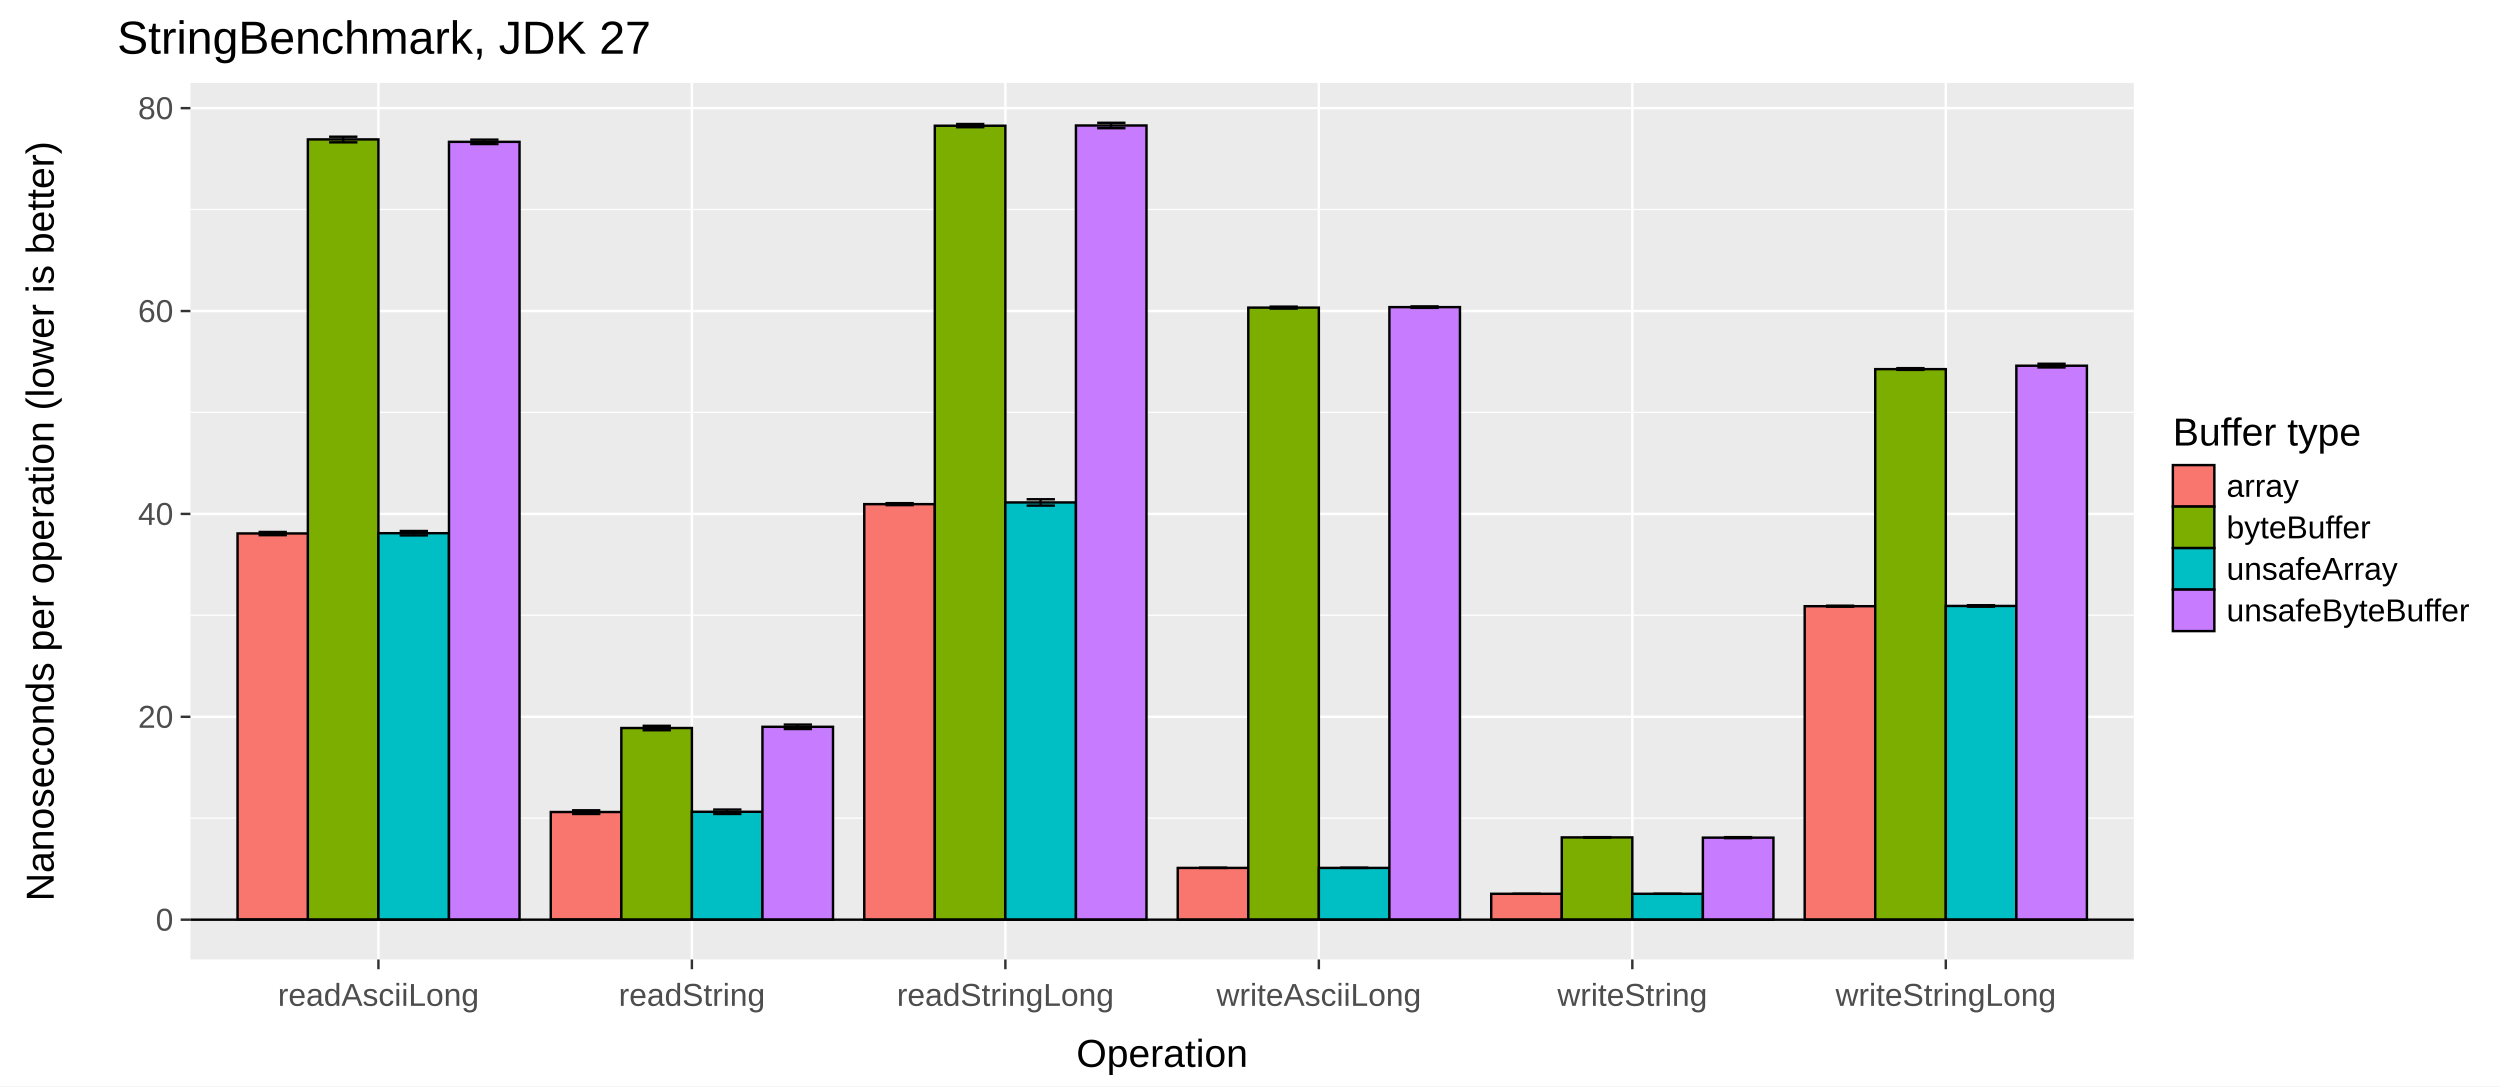
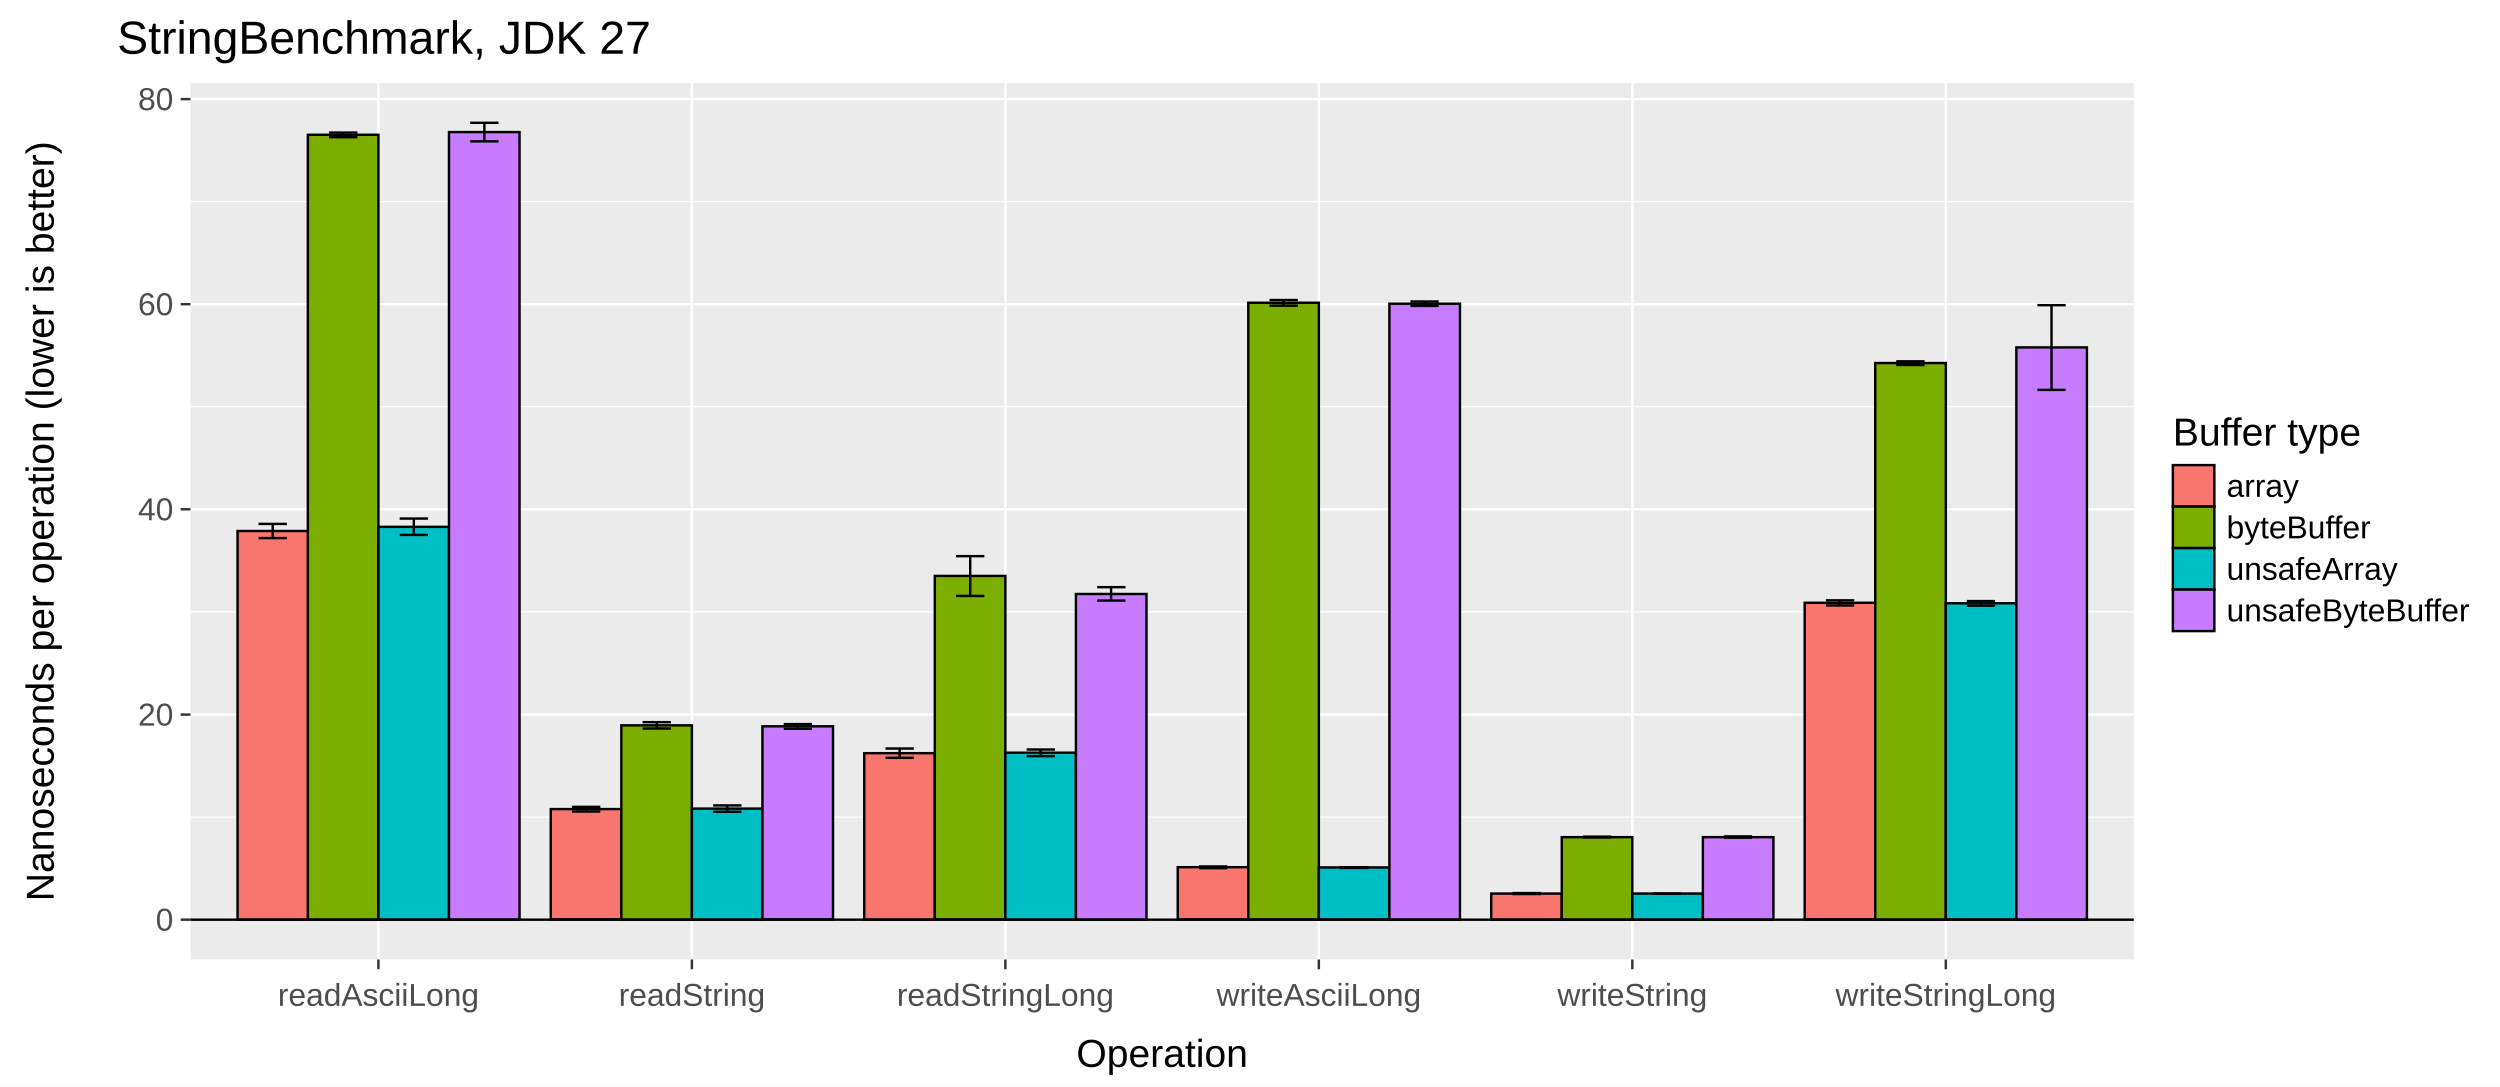
<svg xmlns="http://www.w3.org/2000/svg" width="1024" height="445" viewBox="0 0 1024 445" role="img">
  <style>
text { font-family: Arial, Helvetica, sans-serif; font-size: 13px; fill: #4D4D4D }
.title { font-size: 19px; fill: #000000 }
.axisTitle, .legendTitle { font-size: 16px; fill: #000000 }
.legend { fill: #000000 }
.background { fill: #FFFFFF }
.plot { fill: #EBEBEB }
.grid { stroke: #FFFFFF }
.minor { stroke: #FFFFFF; stroke-width: 0.5 }
.tick { stroke: #333333 }
.bar, .line { stroke: #000000 }
</style>
  <rect class="background" width="1024" height="445" />
  <text class="title" x="48" y="22">StringBenchmark, JDK 27</text>
  <rect class="plot" x="78" y="34" width="796" height="359" />
-   <line class="minor" x1="78" y1="335.1" x2="874" y2="335.1" />
-   <line class="grid" x1="78" y1="293.6" x2="874" y2="293.6" />
-   <line class="minor" x1="78" y1="252.0" x2="874" y2="252.0" />
-   <line class="grid" x1="78" y1="210.5" x2="874" y2="210.5" />
-   <line class="minor" x1="78" y1="168.9" x2="874" y2="168.9" />
-   <line class="grid" x1="78" y1="127.4" x2="874" y2="127.4" />
-   <line class="minor" x1="78" y1="85.8" x2="874" y2="85.8" />
-   <line class="grid" x1="78" y1="44.3" x2="874" y2="44.3" />
+   <line class="minor" x1="78" y1="334.7" x2="874" y2="334.7" />
+   <line class="grid" x1="78" y1="292.7" x2="874" y2="292.7" />
+   <line class="minor" x1="78" y1="250.6" x2="874" y2="250.6" />
+   <line class="grid" x1="78" y1="208.6" x2="874" y2="208.6" />
+   <line class="minor" x1="78" y1="166.6" x2="874" y2="166.6" />
+   <line class="grid" x1="78" y1="124.6" x2="874" y2="124.6" />
+   <line class="minor" x1="78" y1="82.6" x2="874" y2="82.6" />
+   <line class="grid" x1="78" y1="40.6" x2="874" y2="40.6" />
  <line class="tick" x1="74" y1="376.7" x2="78" y2="376.7" />
  <text x="71" y="381.2" text-anchor="end">0</text>
-   <line class="tick" x1="74" y1="293.6" x2="78" y2="293.6" />
-   <text x="71" y="298.1" text-anchor="end">20</text>
-   <line class="tick" x1="74" y1="210.5" x2="78" y2="210.5" />
-   <text x="71" y="215.0" text-anchor="end">40</text>
-   <line class="tick" x1="74" y1="127.4" x2="78" y2="127.4" />
-   <text x="71" y="131.9" text-anchor="end">60</text>
-   <line class="tick" x1="74" y1="44.3" x2="78" y2="44.3" />
-   <text x="71" y="48.8" text-anchor="end">80</text>
+   <line class="tick" x1="74" y1="292.7" x2="78" y2="292.7" />
+   <text x="71" y="297.2" text-anchor="end">20</text>
+   <line class="tick" x1="74" y1="208.6" x2="78" y2="208.6" />
+   <text x="71" y="213.1" text-anchor="end">40</text>
+   <line class="tick" x1="74" y1="124.6" x2="78" y2="124.6" />
+   <text x="71" y="129.1" text-anchor="end">60</text>
+   <line class="tick" x1="74" y1="40.6" x2="78" y2="40.6" />
+   <text x="71" y="45.1" text-anchor="end">80</text>
  <text class="axisTitle" transform="translate(22 213.5) rotate(-90)" text-anchor="middle">Nanoseconds per operation (lower is better)</text>
  <line class="grid" x1="155.0" y1="34" x2="155.0" y2="393" />
  <line class="tick" x1="155.0" y1="393" x2="155.0" y2="397" />
  <text x="155.0" y="412" text-anchor="middle">readAsciiLong</text>
  <line class="grid" x1="283.4" y1="34" x2="283.4" y2="393" />
  <line class="tick" x1="283.4" y1="393" x2="283.4" y2="397" />
  <text x="283.4" y="412" text-anchor="middle">readString</text>
  <line class="grid" x1="411.8" y1="34" x2="411.8" y2="393" />
  <line class="tick" x1="411.8" y1="393" x2="411.8" y2="397" />
  <text x="411.8" y="412" text-anchor="middle">readStringLong</text>
  <line class="grid" x1="540.2" y1="34" x2="540.2" y2="393" />
  <line class="tick" x1="540.2" y1="393" x2="540.2" y2="397" />
  <text x="540.2" y="412" text-anchor="middle">writeAsciiLong</text>
  <line class="grid" x1="668.6" y1="34" x2="668.6" y2="393" />
  <line class="tick" x1="668.6" y1="393" x2="668.6" y2="397" />
  <text x="668.6" y="412" text-anchor="middle">writeString</text>
  <line class="grid" x1="797.0" y1="34" x2="797.0" y2="393" />
  <line class="tick" x1="797.0" y1="393" x2="797.0" y2="397" />
  <text x="797.0" y="412" text-anchor="middle">writeStringLong</text>
  <text class="axisTitle" x="476.0" y="437" text-anchor="middle">Operation</text>
-   <rect class="bar" fill="#F8766D" x="97.3" y="218.5" width="28.9" height="158.1" />
-   <path class="line" fill="none" d="M111.7 219.2V217.9M105.9 219.2h11.6M105.9 217.9h11.6" />
-   <rect class="bar" fill="#7CAE00" x="126.1" y="57.1" width="28.9" height="319.6" />
-   <path class="line" fill="none" d="M140.6 58.3V56.0M134.8 58.3h11.6M134.8 56.0h11.6" />
-   <rect class="bar" fill="#00BFC4" x="155.0" y="218.4" width="28.9" height="158.3" />
-   <path class="line" fill="none" d="M169.5 219.3V217.5M163.7 219.3h11.6M163.7 217.5h11.6" />
-   <rect class="bar" fill="#C77CFF" x="183.9" y="58.1" width="28.9" height="318.6" />
-   <path class="line" fill="none" d="M198.4 59.0V57.2M192.6 59.0h11.6M192.6 57.2h11.6" />
-   <rect class="bar" fill="#F8766D" x="225.6" y="332.6" width="28.9" height="44.0" />
-   <path class="line" fill="none" d="M240.1 333.4V331.9M234.3 333.4h11.6M234.3 331.9h11.6" />
-   <rect class="bar" fill="#7CAE00" x="254.5" y="298.2" width="28.9" height="78.5" />
-   <path class="line" fill="none" d="M269.0 299.1V297.3M263.2 299.1h11.6M263.2 297.3h11.6" />
-   <rect class="bar" fill="#00BFC4" x="283.4" y="332.5" width="28.9" height="44.2" />
-   <path class="line" fill="none" d="M297.9 333.4V331.6M292.1 333.4h11.6M292.1 331.6h11.6" />
-   <rect class="bar" fill="#C77CFF" x="312.3" y="297.7" width="28.9" height="79.0" />
-   <path class="line" fill="none" d="M326.7 298.6V296.8M321.0 298.6h11.6M321.0 296.8h11.6" />
-   <rect class="bar" fill="#F8766D" x="354.0" y="206.5" width="28.9" height="170.2" />
-   <path class="line" fill="none" d="M368.5 206.9V206.1M362.7 206.9h11.6M362.7 206.1h11.6" />
-   <rect class="bar" fill="#7CAE00" x="382.9" y="51.5" width="28.9" height="325.2" />
-   <path class="line" fill="none" d="M397.4 52.1V50.8M391.6 52.1h11.6M391.6 50.8h11.6" />
-   <rect class="bar" fill="#00BFC4" x="411.8" y="205.8" width="28.9" height="170.9" />
-   <path class="line" fill="none" d="M426.2 207.1V204.5M420.5 207.1h11.6M420.5 204.5h11.6" />
-   <rect class="bar" fill="#C77CFF" x="440.7" y="51.4" width="28.9" height="325.3" />
-   <path class="line" fill="none" d="M455.1 52.5V50.3M449.4 52.5h11.6M449.4 50.3h11.6" />
-   <rect class="bar" fill="#F8766D" x="482.4" y="355.5" width="28.9" height="21.2" />
-   <path class="line" fill="none" d="M496.9 355.5V355.4M491.1 355.5h11.6M491.1 355.4h11.6" />
-   <rect class="bar" fill="#7CAE00" x="511.3" y="126.0" width="28.9" height="250.7" />
-   <path class="line" fill="none" d="M525.8 126.4V125.6M520.0 126.4h11.6M520.0 125.6h11.6" />
-   <rect class="bar" fill="#00BFC4" x="540.2" y="355.5" width="28.9" height="21.2" />
-   <path class="line" fill="none" d="M554.6 355.5V355.4M548.9 355.5h11.6M548.9 355.4h11.6" />
-   <rect class="bar" fill="#C77CFF" x="569.1" y="125.8" width="28.9" height="250.9" />
-   <path class="line" fill="none" d="M583.5 126.1V125.5M577.7 126.1h11.6M577.7 125.5h11.6" />
-   <rect class="bar" fill="#F8766D" x="610.8" y="366.1" width="28.9" height="10.6" />
-   <path class="line" fill="none" d="M625.2 366.1V366.1M619.5 366.1h11.6M619.5 366.1h11.6" />
-   <rect class="bar" fill="#7CAE00" x="639.7" y="343.0" width="28.9" height="33.7" />
-   <path class="line" fill="none" d="M654.1 343.1V342.9M648.4 343.1h11.6M648.4 342.9h11.6" />
-   <rect class="bar" fill="#00BFC4" x="668.6" y="366.1" width="28.9" height="10.6" />
-   <path class="line" fill="none" d="M683.0 366.1V366.1M677.2 366.1h11.6M677.2 366.1h11.6" />
-   <rect class="bar" fill="#C77CFF" x="697.5" y="343.1" width="28.9" height="33.6" />
-   <path class="line" fill="none" d="M711.9 343.3V342.9M706.1 343.3h11.6M706.1 342.9h11.6" />
-   <rect class="bar" fill="#F8766D" x="739.2" y="248.3" width="28.9" height="128.4" />
-   <path class="line" fill="none" d="M753.6 248.5V248.1M747.9 248.5h11.6M747.9 248.1h11.6" />
-   <rect class="bar" fill="#7CAE00" x="768.1" y="151.2" width="28.9" height="225.5" />
-   <path class="line" fill="none" d="M782.5 151.5V150.8M776.7 151.5h11.6M776.7 150.8h11.6" />
-   <rect class="bar" fill="#00BFC4" x="797.0" y="248.2" width="28.9" height="128.5" />
-   <path class="line" fill="none" d="M811.4 248.5V247.9M805.6 248.5h11.6M805.6 247.9h11.6" />
-   <rect class="bar" fill="#C77CFF" x="825.9" y="149.8" width="28.9" height="226.9" />
-   <path class="line" fill="none" d="M840.3 150.5V149.0M834.5 150.5h11.6M834.5 149.0h11.6" />
+   <rect class="bar" fill="#F8766D" x="97.3" y="217.5" width="28.9" height="159.2" />
+   <path class="line" fill="none" d="M111.7 220.4V214.6M105.9 220.4h11.6M105.9 214.6h11.6" />
+   <rect class="bar" fill="#7CAE00" x="126.1" y="55.2" width="28.9" height="321.5" />
+   <path class="line" fill="none" d="M140.6 56.2V54.3M134.8 56.2h11.6M134.8 54.3h11.6" />
+   <rect class="bar" fill="#00BFC4" x="155.0" y="215.8" width="28.9" height="160.9" />
+   <path class="line" fill="none" d="M169.5 219.1V212.4M163.7 219.1h11.6M163.7 212.4h11.6" />
+   <rect class="bar" fill="#C77CFF" x="183.9" y="54.1" width="28.9" height="322.6" />
+   <path class="line" fill="none" d="M198.4 57.9V50.3M192.6 57.9h11.6M192.6 50.3h11.6" />
+   <rect class="bar" fill="#F8766D" x="225.6" y="331.4" width="28.9" height="45.2" />
+   <path class="line" fill="none" d="M240.1 332.4V330.5M234.3 332.4h11.6M234.3 330.5h11.6" />
+   <rect class="bar" fill="#7CAE00" x="254.5" y="297.1" width="28.9" height="79.6" />
+   <path class="line" fill="none" d="M269.0 298.4V295.8M263.2 298.4h11.6M263.2 295.8h11.6" />
+   <rect class="bar" fill="#00BFC4" x="283.4" y="331.2" width="28.9" height="45.5" />
+   <path class="line" fill="none" d="M297.9 332.5V329.9M292.1 332.5h11.6M292.1 329.9h11.6" />
+   <rect class="bar" fill="#C77CFF" x="312.3" y="297.5" width="28.9" height="79.1" />
+   <path class="line" fill="none" d="M326.7 298.5V296.6M321.0 298.5h11.6M321.0 296.6h11.6" />
+   <rect class="bar" fill="#F8766D" x="354.0" y="308.5" width="28.9" height="68.2" />
+   <path class="line" fill="none" d="M368.5 310.4V306.6M362.7 310.4h11.6M362.7 306.6h11.6" />
+   <rect class="bar" fill="#7CAE00" x="382.9" y="235.9" width="28.9" height="140.7" />
+   <path class="line" fill="none" d="M397.4 244.1V227.8M391.6 244.1h11.6M391.6 227.8h11.6" />
+   <rect class="bar" fill="#00BFC4" x="411.8" y="308.3" width="28.9" height="68.4" />
+   <path class="line" fill="none" d="M426.2 309.7V307.0M420.5 309.7h11.6M420.5 307.0h11.6" />
+   <rect class="bar" fill="#C77CFF" x="440.7" y="243.3" width="28.9" height="133.4" />
+   <path class="line" fill="none" d="M455.1 246.0V240.5M449.4 246.0h11.6M449.4 240.5h11.6" />
+   <rect class="bar" fill="#F8766D" x="482.4" y="355.2" width="28.9" height="21.4" />
+   <path class="line" fill="none" d="M496.9 355.6V354.9M491.1 355.6h11.6M491.1 354.9h11.6" />
+   <rect class="bar" fill="#7CAE00" x="511.3" y="124.0" width="28.9" height="252.6" />
+   <path class="line" fill="none" d="M525.8 125.2V122.9M520.0 125.2h11.6M520.0 122.9h11.6" />
+   <rect class="bar" fill="#00BFC4" x="540.2" y="355.3" width="28.9" height="21.3" />
+   <path class="line" fill="none" d="M554.6 355.5V355.2M548.9 355.5h11.6M548.9 355.2h11.6" />
+   <rect class="bar" fill="#C77CFF" x="569.1" y="124.4" width="28.9" height="252.3" />
+   <path class="line" fill="none" d="M583.5 125.3V123.5M577.7 125.3h11.6M577.7 123.5h11.6" />
+   <rect class="bar" fill="#F8766D" x="610.8" y="366.0" width="28.9" height="10.7" />
+   <path class="line" fill="none" d="M625.2 366.2V365.8M619.5 366.2h11.6M619.5 365.8h11.6" />
+   <rect class="bar" fill="#7CAE00" x="639.7" y="342.9" width="28.9" height="33.8" />
+   <path class="line" fill="none" d="M654.1 343.0V342.7M648.4 343.0h11.6M648.4 342.7h11.6" />
+   <rect class="bar" fill="#00BFC4" x="668.6" y="366.0" width="28.9" height="10.7" />
+   <path class="line" fill="none" d="M683.0 366.1V366.0M677.2 366.1h11.6M677.2 366.0h11.6" />
+   <rect class="bar" fill="#C77CFF" x="697.5" y="342.9" width="28.9" height="33.8" />
+   <path class="line" fill="none" d="M711.9 343.1V342.6M706.1 343.1h11.6M706.1 342.6h11.6" />
+   <rect class="bar" fill="#F8766D" x="739.2" y="246.9" width="28.9" height="129.7" />
+   <path class="line" fill="none" d="M753.6 248.0V245.9M747.9 248.0h11.6M747.9 245.9h11.6" />
+   <rect class="bar" fill="#7CAE00" x="768.1" y="148.7" width="28.9" height="228.0" />
+   <path class="line" fill="none" d="M782.5 149.5V148.0M776.7 149.5h11.6M776.7 148.0h11.6" />
+   <rect class="bar" fill="#00BFC4" x="797.0" y="247.1" width="28.9" height="129.5" />
+   <path class="line" fill="none" d="M811.4 248.1V246.2M805.6 248.1h11.6M805.6 246.2h11.6" />
+   <rect class="bar" fill="#C77CFF" x="825.9" y="142.3" width="28.9" height="234.4" />
+   <path class="line" fill="none" d="M840.3 159.7V125.0M834.5 159.7h11.6M834.5 125.0h11.6" />
  <line class="line" x1="78" y1="376.7" x2="874" y2="376.7" />
  <text class="legendTitle" x="890" y="182.5">Buffer type</text>
  <rect class="bar" fill="#F8766D" x="890" y="190.5" width="17" height="17" />
  <text class="legend" x="912" y="203.5">array</text>
  <rect class="bar" fill="#7CAE00" x="890" y="207.5" width="17" height="17" />
  <text class="legend" x="912" y="220.5">byteBuffer</text>
  <rect class="bar" fill="#00BFC4" x="890" y="224.5" width="17" height="17" />
  <text class="legend" x="912" y="237.5">unsafeArray</text>
  <rect class="bar" fill="#C77CFF" x="890" y="241.5" width="17" height="17" />
  <text class="legend" x="912" y="254.5">unsafeByteBuffer</text>
</svg>
